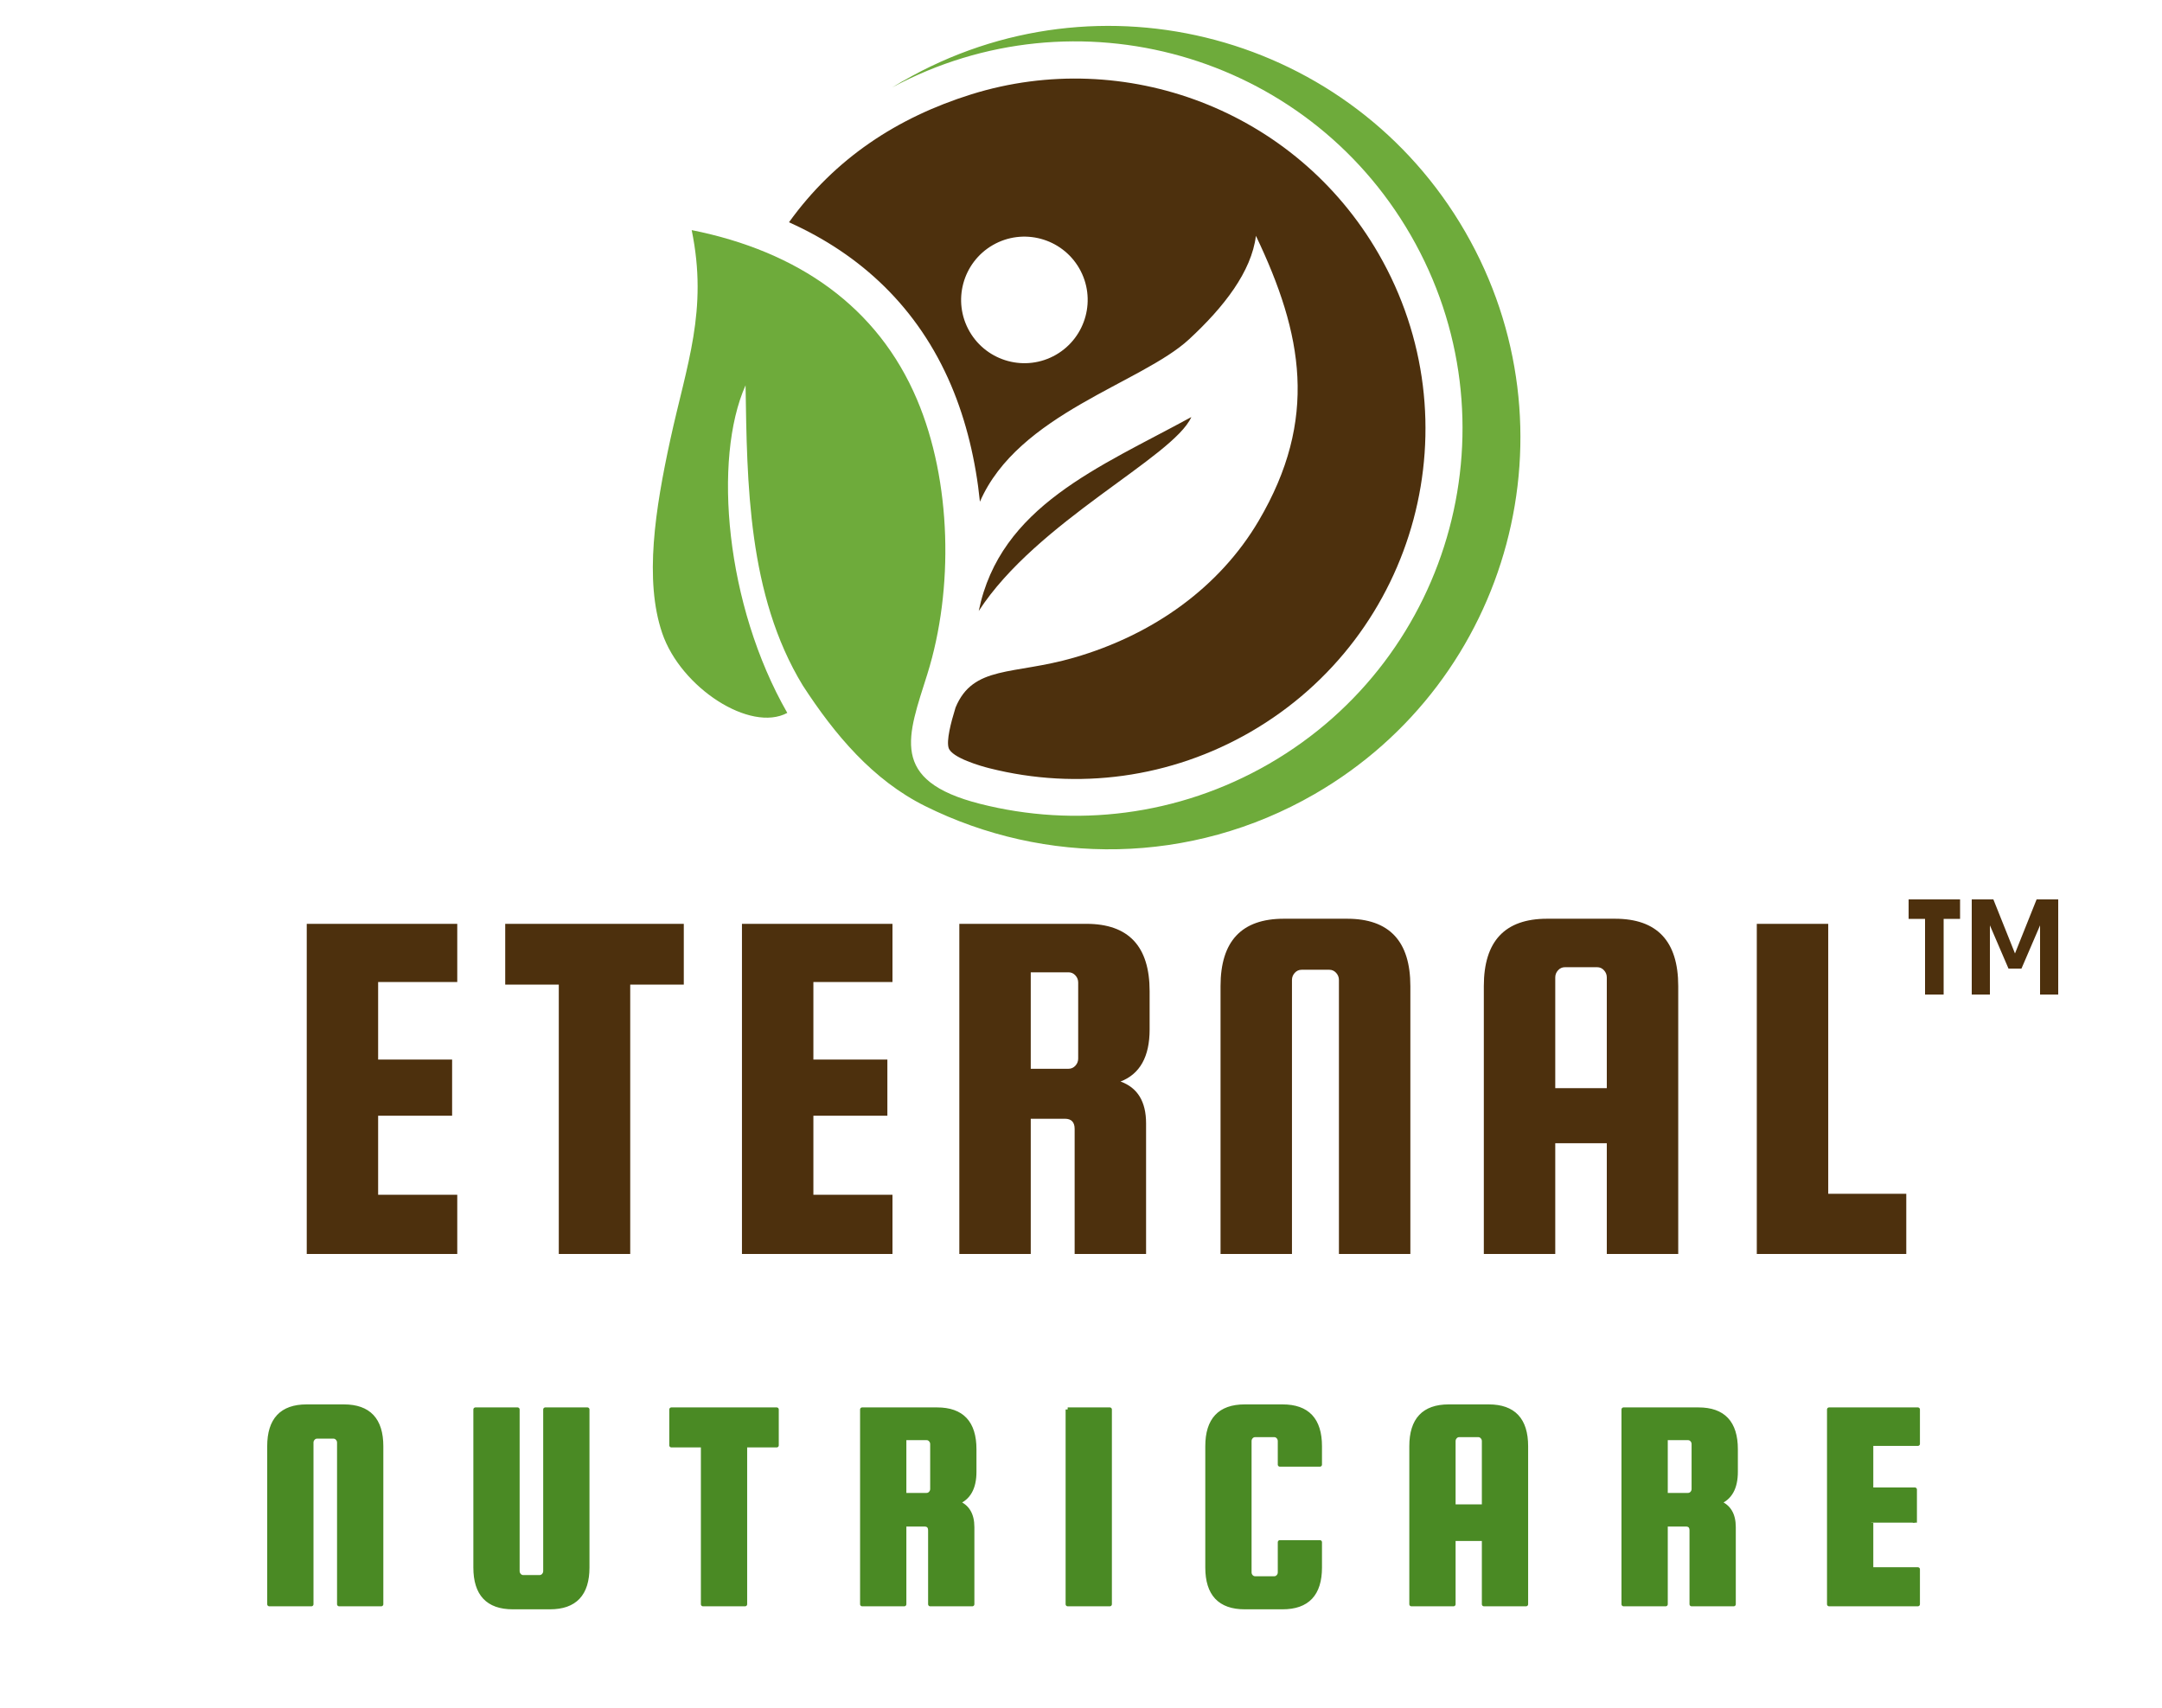
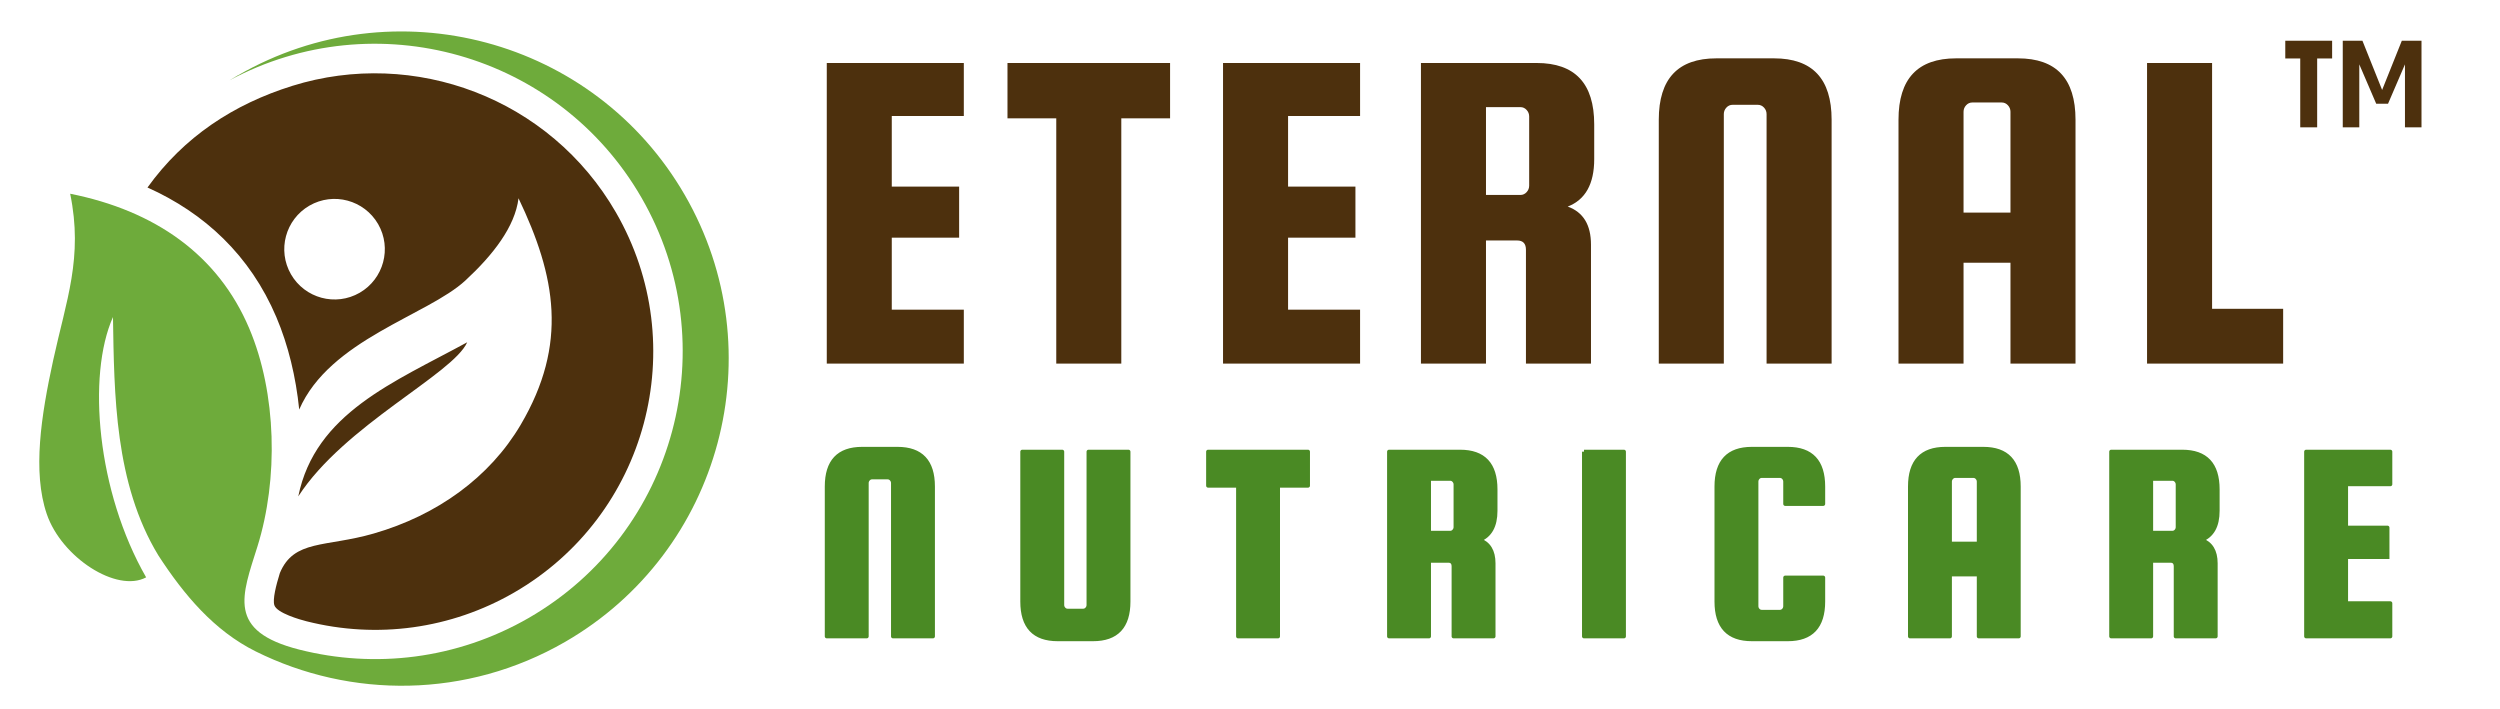
- <svg xmlns="http://www.w3.org/2000/svg" viewBox="0 0 500 395" width="100%" height="100%">
-   <g transform="translate(151.0, 6) scale(2.75)">
+ <svg xmlns="http://www.w3.org/2000/svg" viewBox="0 0 635 180" width="100%" height="100%">
+   <g id="brand-emblem" transform="translate(10, 8) scale(2.40)">
    <path fill="#6EAB3B" fill-rule="evenodd" d="M 21.02 4.64 C 37.58 -4.92 58.75 0.75 68.31 17.31 C 77.87 33.87 72.2 55.04 55.64 64.6 C 45.21 70.62 32.94 70.6 22.9 65.61 C 18.49 63.42 15.29 59.6 12.6 55.46 C 7.96 47.84 7.92 38.37 7.79 30.22 C 5.03 36.41 6.1 48.71 11.3 57.77 C 8.2 59.44 2.35 55.67 0.78 51.06 C -0.74 46.6 0.19 40.64 1.46 34.8 C 2.84 28.45 4.65 23.93 3.26 17.17 C 12.23 18.96 18.91 23.63 22.21 31.42 C 25.12 38.28 25.31 47.37 23.08 54.5 C 21.45 59.7 19.78 63.46 27.52 65.42 C 35.45 67.43 44.15 66.47 51.8 62.06 C 67.37 53.07 72.71 33.15 63.72 17.58 C 54.9 2.3 35.56 -3.12 20.12 5.17 C 20.42 4.99 20.72 4.81 21.02 4.63 Z" />
    <path fill="#4D300D" fill-rule="evenodd" d="M 27.4 49.2 C 29.2 40.38 37.54 37.12 45.28 32.89 C 43.76 36.28 32.28 41.66 27.4 49.2 Z M 35.85 20.38 C 34.38 17.84 31.13 16.96 28.58 18.43 C 26.04 19.9 25.16 23.15 26.63 25.7 C 28.1 28.24 31.35 29.12 33.9 27.65 C 36.44 26.18 37.32 22.93 35.85 20.38 Z M 11.45 16.5 C 15.3 11.15 20.54 7.7 26.78 5.75 C 39.67 1.73 54.03 7.04 61.02 19.15 C 69.15 33.24 64.33 51.24 50.24 59.38 C 43.57 63.23 35.75 64.31 28.28 62.42 C 27.6 62.25 25.14 61.55 24.87 60.72 C 24.67 60.11 25.05 58.61 25.45 57.32 C 26.93 53.74 30.3 54.6 35.39 53.13 C 42.12 51.19 47.67 47.17 50.94 41.62 C 55.98 33.06 54.66 25.91 50.71 17.65 C 50.34 20.66 48.01 23.65 45.09 26.35 C 41.09 30.05 30.72 32.6 27.5 40.01 C 27.15 36.57 26.35 33.22 25.08 30.23 C 22.3 23.68 17.47 19.21 11.44 16.51 Z" />
  </g>
-   <path fill="#4D300D" d="M87.45 258.02L87.45 276.31L105.75 276.31L105.75 290L70.94 290L70.94 213.65L105.75 213.65L105.75 227.11L87.45 227.11L87.45 245.04L104.56 245.04L104.56 258.02L87.45 258.02M129.23 227.70L116.84 227.70L116.84 213.65L158.14 213.65L158.14 227.70L145.75 227.70L145.75 290L129.23 290L129.23 227.70M188.11 258.02L188.11 276.31L206.40 276.31L206.40 290L171.59 290L171.59 213.65L206.40 213.65L206.40 227.11L188.11 227.11L188.11 245.04L205.22 245.04L205.22 258.02L188.11 258.02M246.28 258.73L238.38 258.73L238.38 290L221.86 290L221.86 213.65L251.24 213.65Q265.87 213.65 265.87 229.23L265.87 238.08Q265.87 247.52 259.14 250.12Q265.05 252.24 265.05 259.79L265.05 290L248.53 290L248.53 261.09Q248.53 258.73 246.28 258.73M247.11 224.86L238.38 224.86L238.38 247.17L247.11 247.17Q248.05 247.17 248.70 246.46Q249.35 245.75 249.35 244.81L249.35 227.22Q249.35 226.28 248.70 225.57Q248.05 224.86 247.11 224.86M326.17 228.05L326.17 290L309.65 290L309.65 226.63Q309.65 225.69 309 224.98Q308.35 224.27 307.41 224.27L301.03 224.27Q300.09 224.27 299.44 224.98Q298.79 225.69 298.79 226.63L298.79 290L282.27 290L282.27 228.05Q282.27 212.47 296.90 212.47L311.54 212.47Q326.17 212.47 326.17 228.05M357.79 212.47L373.49 212.47Q388.12 212.47 388.12 228.05L388.12 290L371.60 290L371.60 264.39L359.68 264.39L359.68 290L343.16 290L343.16 228.05Q343.16 212.47 357.79 212.47M359.68 226.04L359.68 251.65L371.60 251.65L371.60 226.04Q371.60 225.10 370.95 224.39Q370.30 223.68 369.36 223.68L361.92 223.68Q360.98 223.68 360.33 224.39Q359.68 225.10 359.68 226.04M422.81 213.65L422.81 276.08L440.86 276.08L440.86 290L406.29 290L406.29 213.65" />
-   <path fill="#4D300D" d="M441.4 208L453.3 208L453.3 212.5L449.5 212.5L449.5 230L445.2 230L445.2 212.5L441.4 212.5ZM456 208L461 208L466 220.5L471 208L476 208L476 230L471.8 230L471.8 214L467.5 224L464.5 224L460.2 214L460.2 230L456 230Z" />
-   <g transform="translate(-50.5, -67) scale(1.20)">
-     <path fill="#4A8A24" stroke="#4A8A24" stroke-width="0.8" stroke-linejoin="round" d="M115.56 334.55L115.56 365L107.44 365L107.44 333.85Q107.44 333.39 107.12 333.04Q106.80 332.69 106.33 332.69L103.20 332.69Q102.74 332.69 102.42 333.04Q102.10 333.39 102.10 333.85L102.10 365L93.98 365L93.98 334.55Q93.98 326.89 101.17 326.89L108.36 326.89Q115.56 326.89 115.56 334.55M147.17 358.62L147.17 327.47L155.29 327.47L155.29 357.92Q155.29 365.58 148.09 365.58L140.90 365.58Q133.71 365.58 133.71 357.92L133.71 327.47L141.83 327.47L141.83 358.62Q141.83 359.08 142.15 359.43Q142.47 359.78 142.93 359.78L146.06 359.78Q146.53 359.78 146.85 359.43Q147.17 359.08 147.17 358.62M177.56 334.38L171.47 334.38L171.47 327.47L191.77 327.47L191.77 334.38L185.68 334.38L185.68 365L177.56 365L177.56 334.38M220.25 349.63L216.36 349.63L216.36 365L208.24 365L208.24 327.47L222.68 327.47Q229.87 327.47 229.87 335.13L229.87 339.48Q229.87 344.12 226.57 345.40Q229.47 346.44 229.47 350.15L229.47 365L221.35 365L221.35 350.79Q221.35 349.63 220.25 349.63M220.65 332.98L216.36 332.98L216.36 343.95L220.65 343.95Q221.12 343.95 221.43 343.60Q221.75 343.25 221.75 342.79L221.75 334.14Q221.75 333.68 221.43 333.33Q221.12 332.98 220.65 332.98M247.85 327.47L255.97 327.47L255.97 365L247.85 365L247.85 327.47M288.74 358.85L288.74 353.05L296.46 353.05L296.46 357.92Q296.46 365.58 289.27 365.58L281.96 365.58Q274.77 365.58 274.77 357.92L274.77 334.55Q274.77 326.89 281.96 326.89L289.27 326.89Q296.46 326.89 296.46 334.55L296.46 338.09L288.74 338.09L288.74 333.56Q288.74 333.10 288.43 332.75Q288.11 332.40 287.64 332.40L283.99 332.40Q283.52 332.40 283.20 332.75Q282.89 333.10 282.89 333.56L282.89 358.85Q282.89 359.32 283.20 359.66Q283.52 360.01 283.99 360.01L287.64 360.01Q288.11 360.01 288.43 359.66Q288.74 359.32 288.74 358.85M321.28 326.89L329 326.89Q336.19 326.89 336.19 334.55L336.19 365L328.07 365L328.07 352.41L322.21 352.41L322.21 365L314.09 365L314.09 334.55Q314.09 326.89 321.28 326.89M322.21 333.56L322.21 346.15L328.07 346.15L328.07 333.56Q328.07 333.10 327.75 332.75Q327.43 332.40 326.97 332.40L323.31 332.40Q322.85 332.40 322.53 332.75Q322.21 333.10 322.21 333.56M366.99 349.63L363.10 349.63L363.10 365L354.98 365L354.98 327.47L369.42 327.47Q376.61 327.47 376.61 335.13L376.61 339.48Q376.61 344.12 373.31 345.40Q376.21 346.44 376.21 350.15L376.21 365L368.09 365L368.09 350.79Q368.09 349.63 366.99 349.63M367.39 332.98L363.10 332.98L363.10 343.95L367.39 343.95Q367.86 343.95 368.18 343.60Q368.49 343.25 368.49 342.79L368.49 334.14Q368.49 333.68 368.18 333.33Q367.86 332.98 367.39 332.98M402.71 349.28L402.71 358.27L411.70 358.27L411.70 365L394.59 365L394.59 327.47L411.70 327.47L411.70 334.09L402.71 334.09L402.71 342.90L411.12 342.90L411.12 349.28" />
+   <g id="brand-text">
+     <g transform="translate(139.06, -197.65)">
+       <path fill="#4D300D" d="M87.45 258.02L87.45 276.31L105.75 276.31L105.75 290L70.94 290L70.94 213.65L105.75 213.65L105.75 227.11L87.45 227.11L87.45 245.04L104.56 245.04L104.56 258.02L87.45 258.02M129.23 227.70L116.84 227.70L116.84 213.65L158.14 213.65L158.14 227.70L145.75 227.70L145.75 290L129.23 290L129.23 227.70M188.11 258.02L188.11 276.31L206.40 276.31L206.40 290L171.59 290L171.59 213.65L206.40 213.65L206.40 227.11L188.11 227.11L188.11 245.04L205.22 245.04L205.22 258.02L188.11 258.02M246.28 258.73L238.38 258.73L238.38 290L221.86 290L221.86 213.65L251.24 213.65Q265.87 213.65 265.87 229.23L265.87 238.08Q265.87 247.52 259.14 250.12Q265.05 252.24 265.05 259.79L265.05 290L248.53 290L248.53 261.09Q248.53 258.73 246.28 258.73M247.11 224.86L238.38 224.86L238.38 247.17L247.11 247.17Q248.05 247.17 248.70 246.46Q249.35 245.75 249.35 244.81L249.35 227.22Q249.35 226.28 248.70 225.57Q248.05 224.86 247.11 224.86M326.17 228.05L326.17 290L309.65 290L309.65 226.63Q309.65 225.69 309 224.98Q308.35 224.27 307.41 224.27L301.03 224.27Q300.09 224.27 299.44 224.98Q298.79 225.69 298.79 226.63L298.79 290L282.27 290L282.27 228.05Q282.27 212.47 296.90 212.47L311.54 212.47Q326.17 212.47 326.17 228.05M357.79 212.47L373.49 212.47Q388.12 212.47 388.12 228.05L388.12 290L371.60 290L371.60 264.39L359.68 264.39L359.68 290L343.16 290L343.16 228.05Q343.16 212.47 357.79 212.47M359.68 226.04L359.68 251.65L371.60 251.65L371.60 226.04Q371.60 225.10 370.95 224.39Q370.30 223.68 369.36 223.68L361.92 223.68Q360.98 223.68 360.33 224.39Q359.68 225.10 359.68 226.04M422.81 213.65L422.81 276.08L440.86 276.08L440.86 290L406.29 290L406.29 213.65" />
+       <path fill="#4D300D" d="M441.4 208L453.3 208L453.3 212.5L449.5 212.5L449.5 230L445.2 230L445.2 212.5L441.4 212.5ZM456 208L461 208L466 220.5L471 208L476 208L476 230L471.8 230L471.8 214L467.5 224L464.5 224L460.2 214L460.2 230L456 230Z" />
+     </g>
+     <g transform="translate(92.52, -294.61) scale(1.25)">
+       <path fill="#4A8A24" stroke="#4A8A24" stroke-width="0.8" stroke-linejoin="round" d="M115.56 334.55L115.56 365L107.44 365L107.44 333.85Q107.44 333.39 107.12 333.04Q106.80 332.69 106.33 332.69L103.20 332.69Q102.74 332.69 102.42 333.04Q102.10 333.39 102.10 333.85L102.10 365L93.98 365L93.98 334.55Q93.98 326.89 101.17 326.89L108.36 326.89Q115.56 326.89 115.56 334.55M147.17 358.62L147.17 327.47L155.29 327.47L155.29 357.92Q155.29 365.58 148.09 365.58L140.90 365.58Q133.71 365.58 133.71 357.92L133.71 327.47L141.83 327.47L141.83 358.62Q141.83 359.08 142.15 359.43Q142.47 359.78 142.93 359.78L146.06 359.78Q146.53 359.78 146.85 359.43Q147.17 359.08 147.17 358.62M177.56 334.38L171.47 334.38L171.47 327.47L191.77 327.47L191.77 334.38L185.68 334.38L185.68 365L177.56 365L177.56 334.38M220.25 349.63L216.36 349.63L216.36 365L208.24 365L208.24 327.47L222.68 327.47Q229.87 327.47 229.87 335.13L229.87 339.48Q229.87 344.12 226.57 345.40Q229.47 346.44 229.47 350.15L229.47 365L221.35 365L221.35 350.79Q221.35 349.63 220.25 349.63M220.65 332.98L216.36 332.98L216.36 343.95L220.65 343.95Q221.12 343.95 221.43 343.60Q221.75 343.25 221.75 342.79L221.75 334.14Q221.75 333.68 221.43 333.33Q221.12 332.98 220.65 332.98M247.85 327.47L255.97 327.47L255.97 365L247.85 365L247.85 327.47M288.74 358.85L288.74 353.05L296.46 353.05L296.46 357.92Q296.46 365.58 289.27 365.58L281.96 365.58Q274.77 365.58 274.77 357.92L274.77 334.55Q274.77 326.89 281.96 326.89L289.27 326.89Q296.46 326.89 296.46 334.55L296.46 338.09L288.74 338.09L288.74 333.56Q288.74 333.10 288.43 332.75Q288.11 332.40 287.64 332.40L283.99 332.40Q283.52 332.40 283.20 332.75Q282.89 333.10 282.89 333.56L282.89 358.85Q282.89 359.32 283.20 359.66Q283.52 360.01 283.99 360.01L287.64 360.01Q288.11 360.01 288.43 359.66Q288.74 359.32 288.74 358.85M321.28 326.89L329 326.89Q336.19 326.89 336.19 334.55L336.19 365L328.07 365L328.07 352.41L322.21 352.41L322.21 365L314.09 365L314.09 334.55Q314.09 326.89 321.28 326.89M322.21 333.56L322.21 346.15L328.07 346.15L328.07 333.56Q328.07 333.10 327.75 332.75Q327.43 332.40 326.97 332.40L323.31 332.40Q322.85 332.40 322.53 332.75Q322.21 333.10 322.21 333.56M366.99 349.63L363.10 349.63L363.10 365L354.98 365L354.98 327.47L369.42 327.47Q376.61 327.47 376.61 335.13L376.61 339.48Q376.61 344.12 373.31 345.40Q376.21 346.44 376.21 350.15L376.21 365L368.09 365L368.09 350.79Q368.09 349.63 366.99 349.63M367.39 332.98L363.10 332.98L363.10 343.95L367.39 343.95Q367.86 343.95 368.18 343.60Q368.49 343.25 368.49 342.79L368.49 334.14Q368.49 333.68 368.18 333.33Q367.86 332.98 367.39 332.98M402.71 349.28L402.71 358.27L411.70 358.27L411.70 365L394.59 365L394.59 327.47L411.70 327.47L411.70 334.09L402.71 334.09L402.71 342.90L411.12 342.90L411.12 349.28" />
+     </g>
  </g>
</svg>
